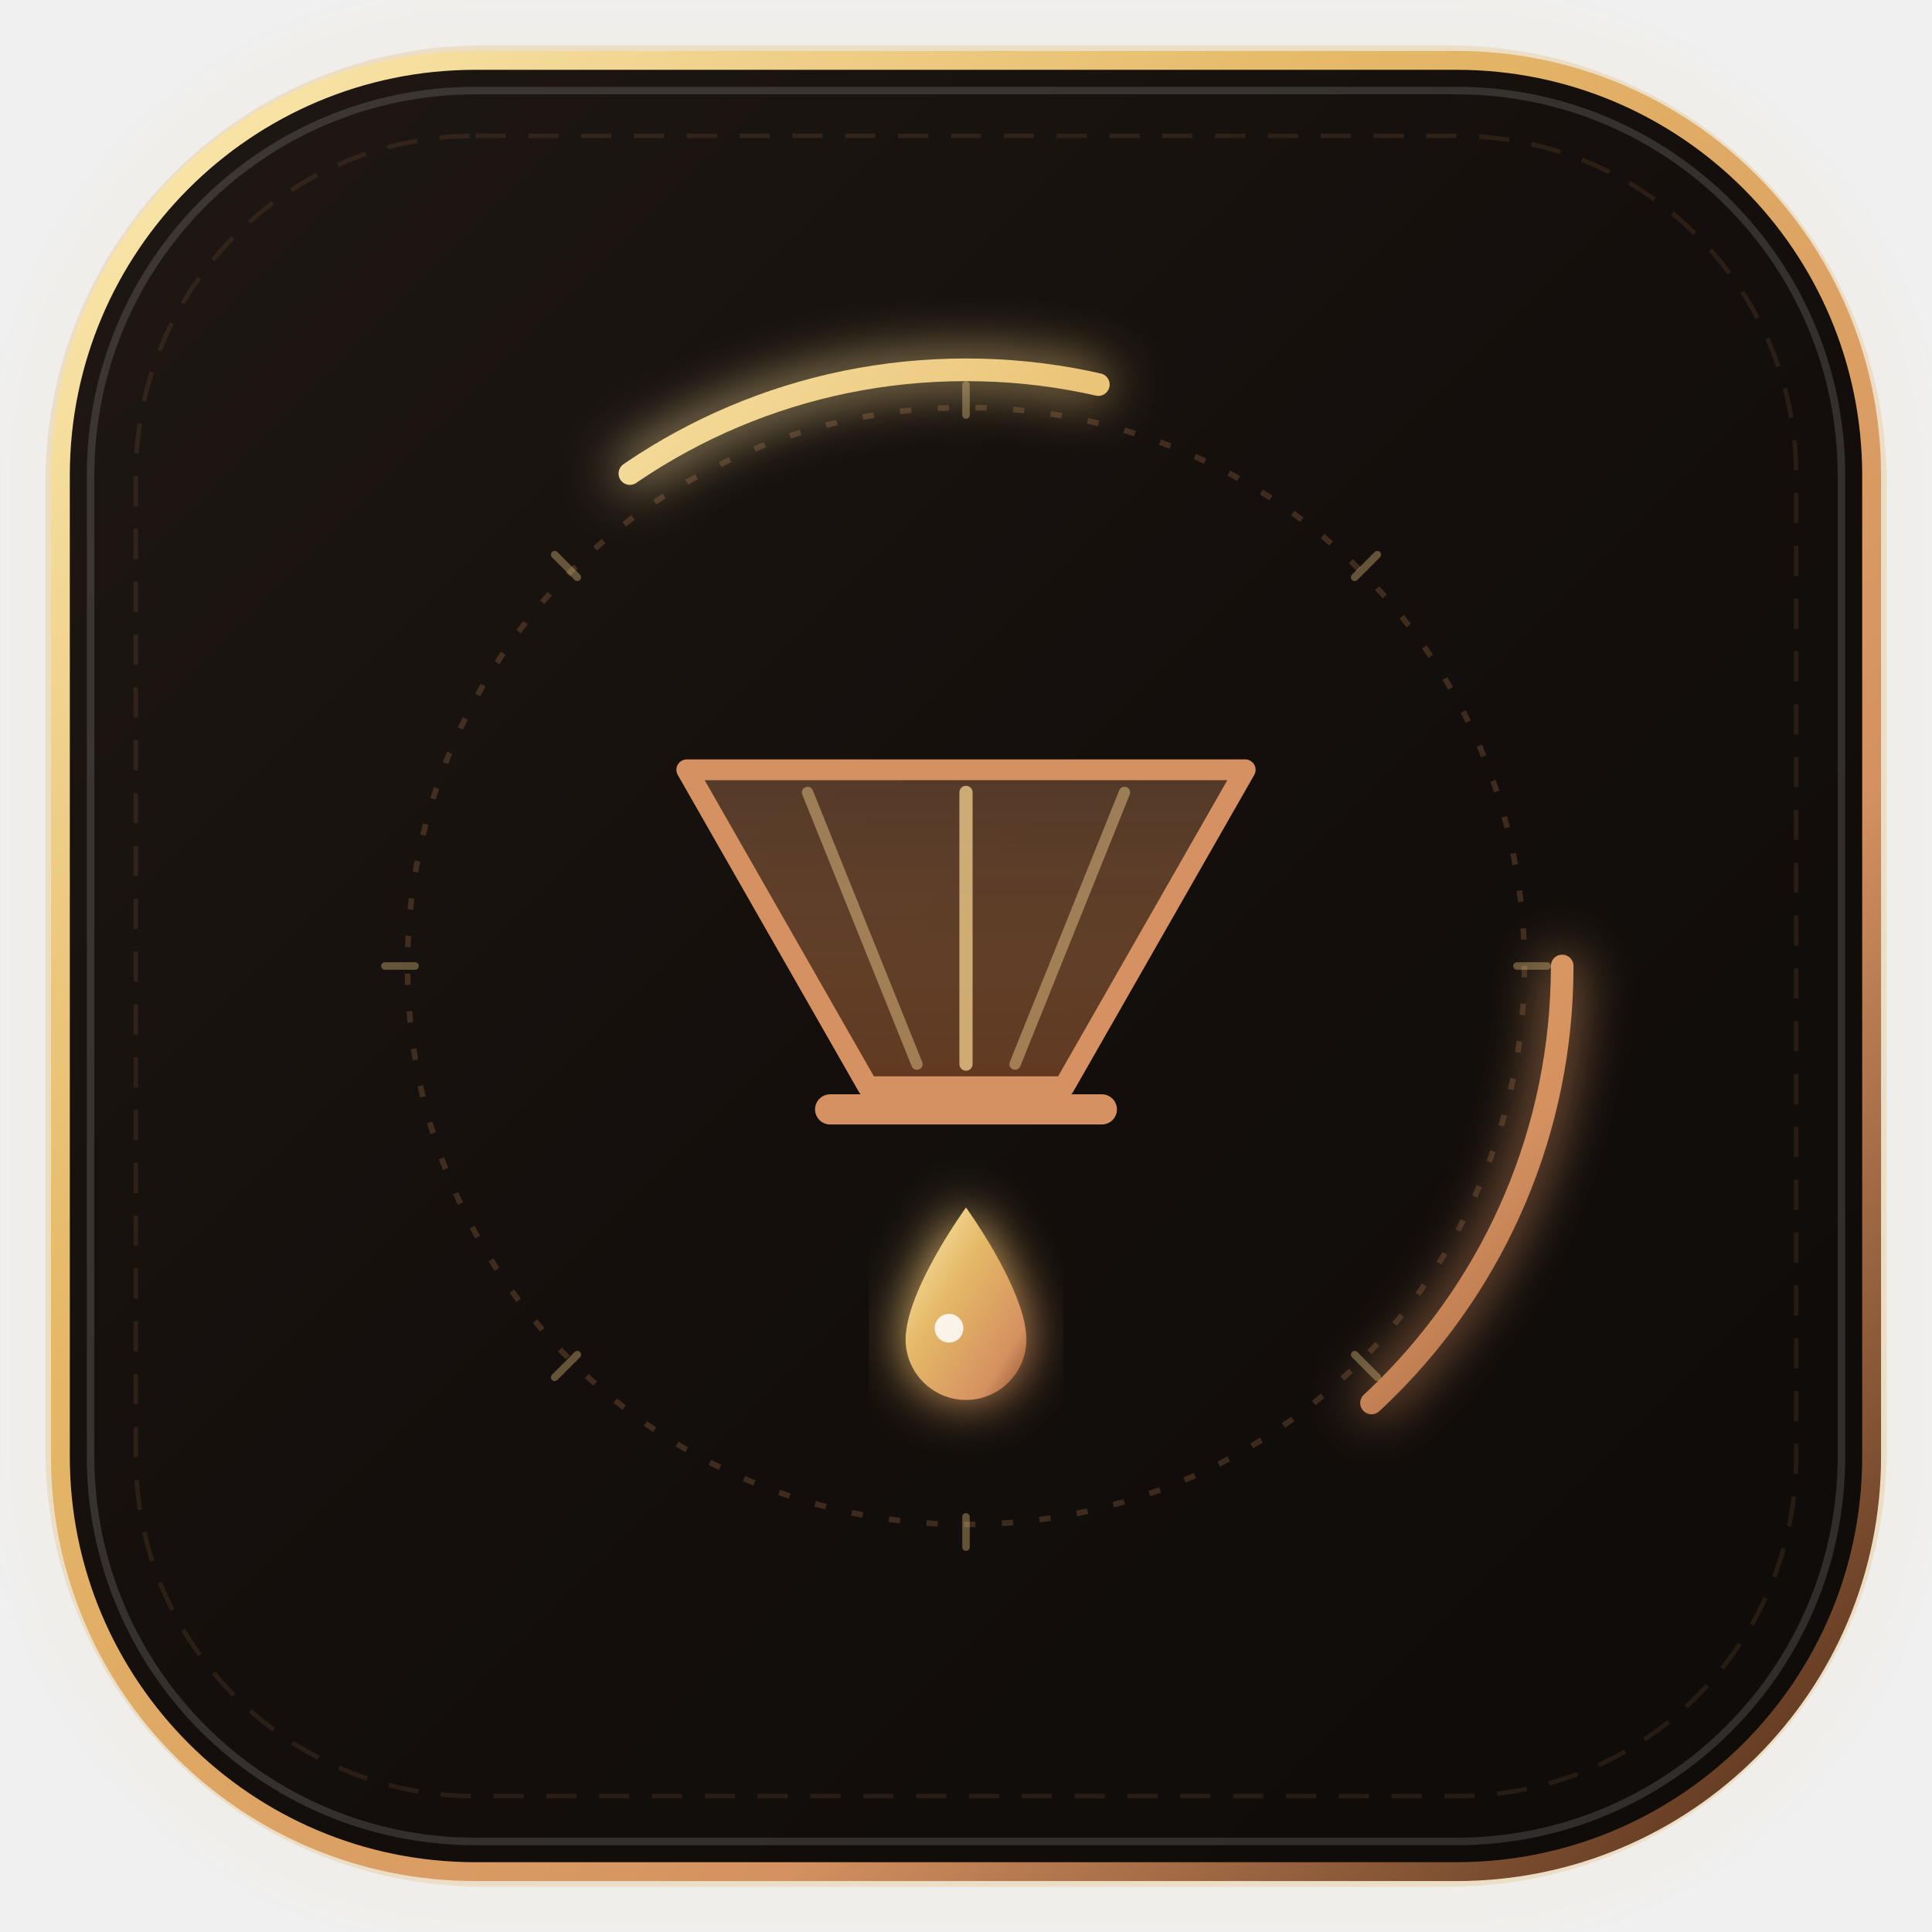
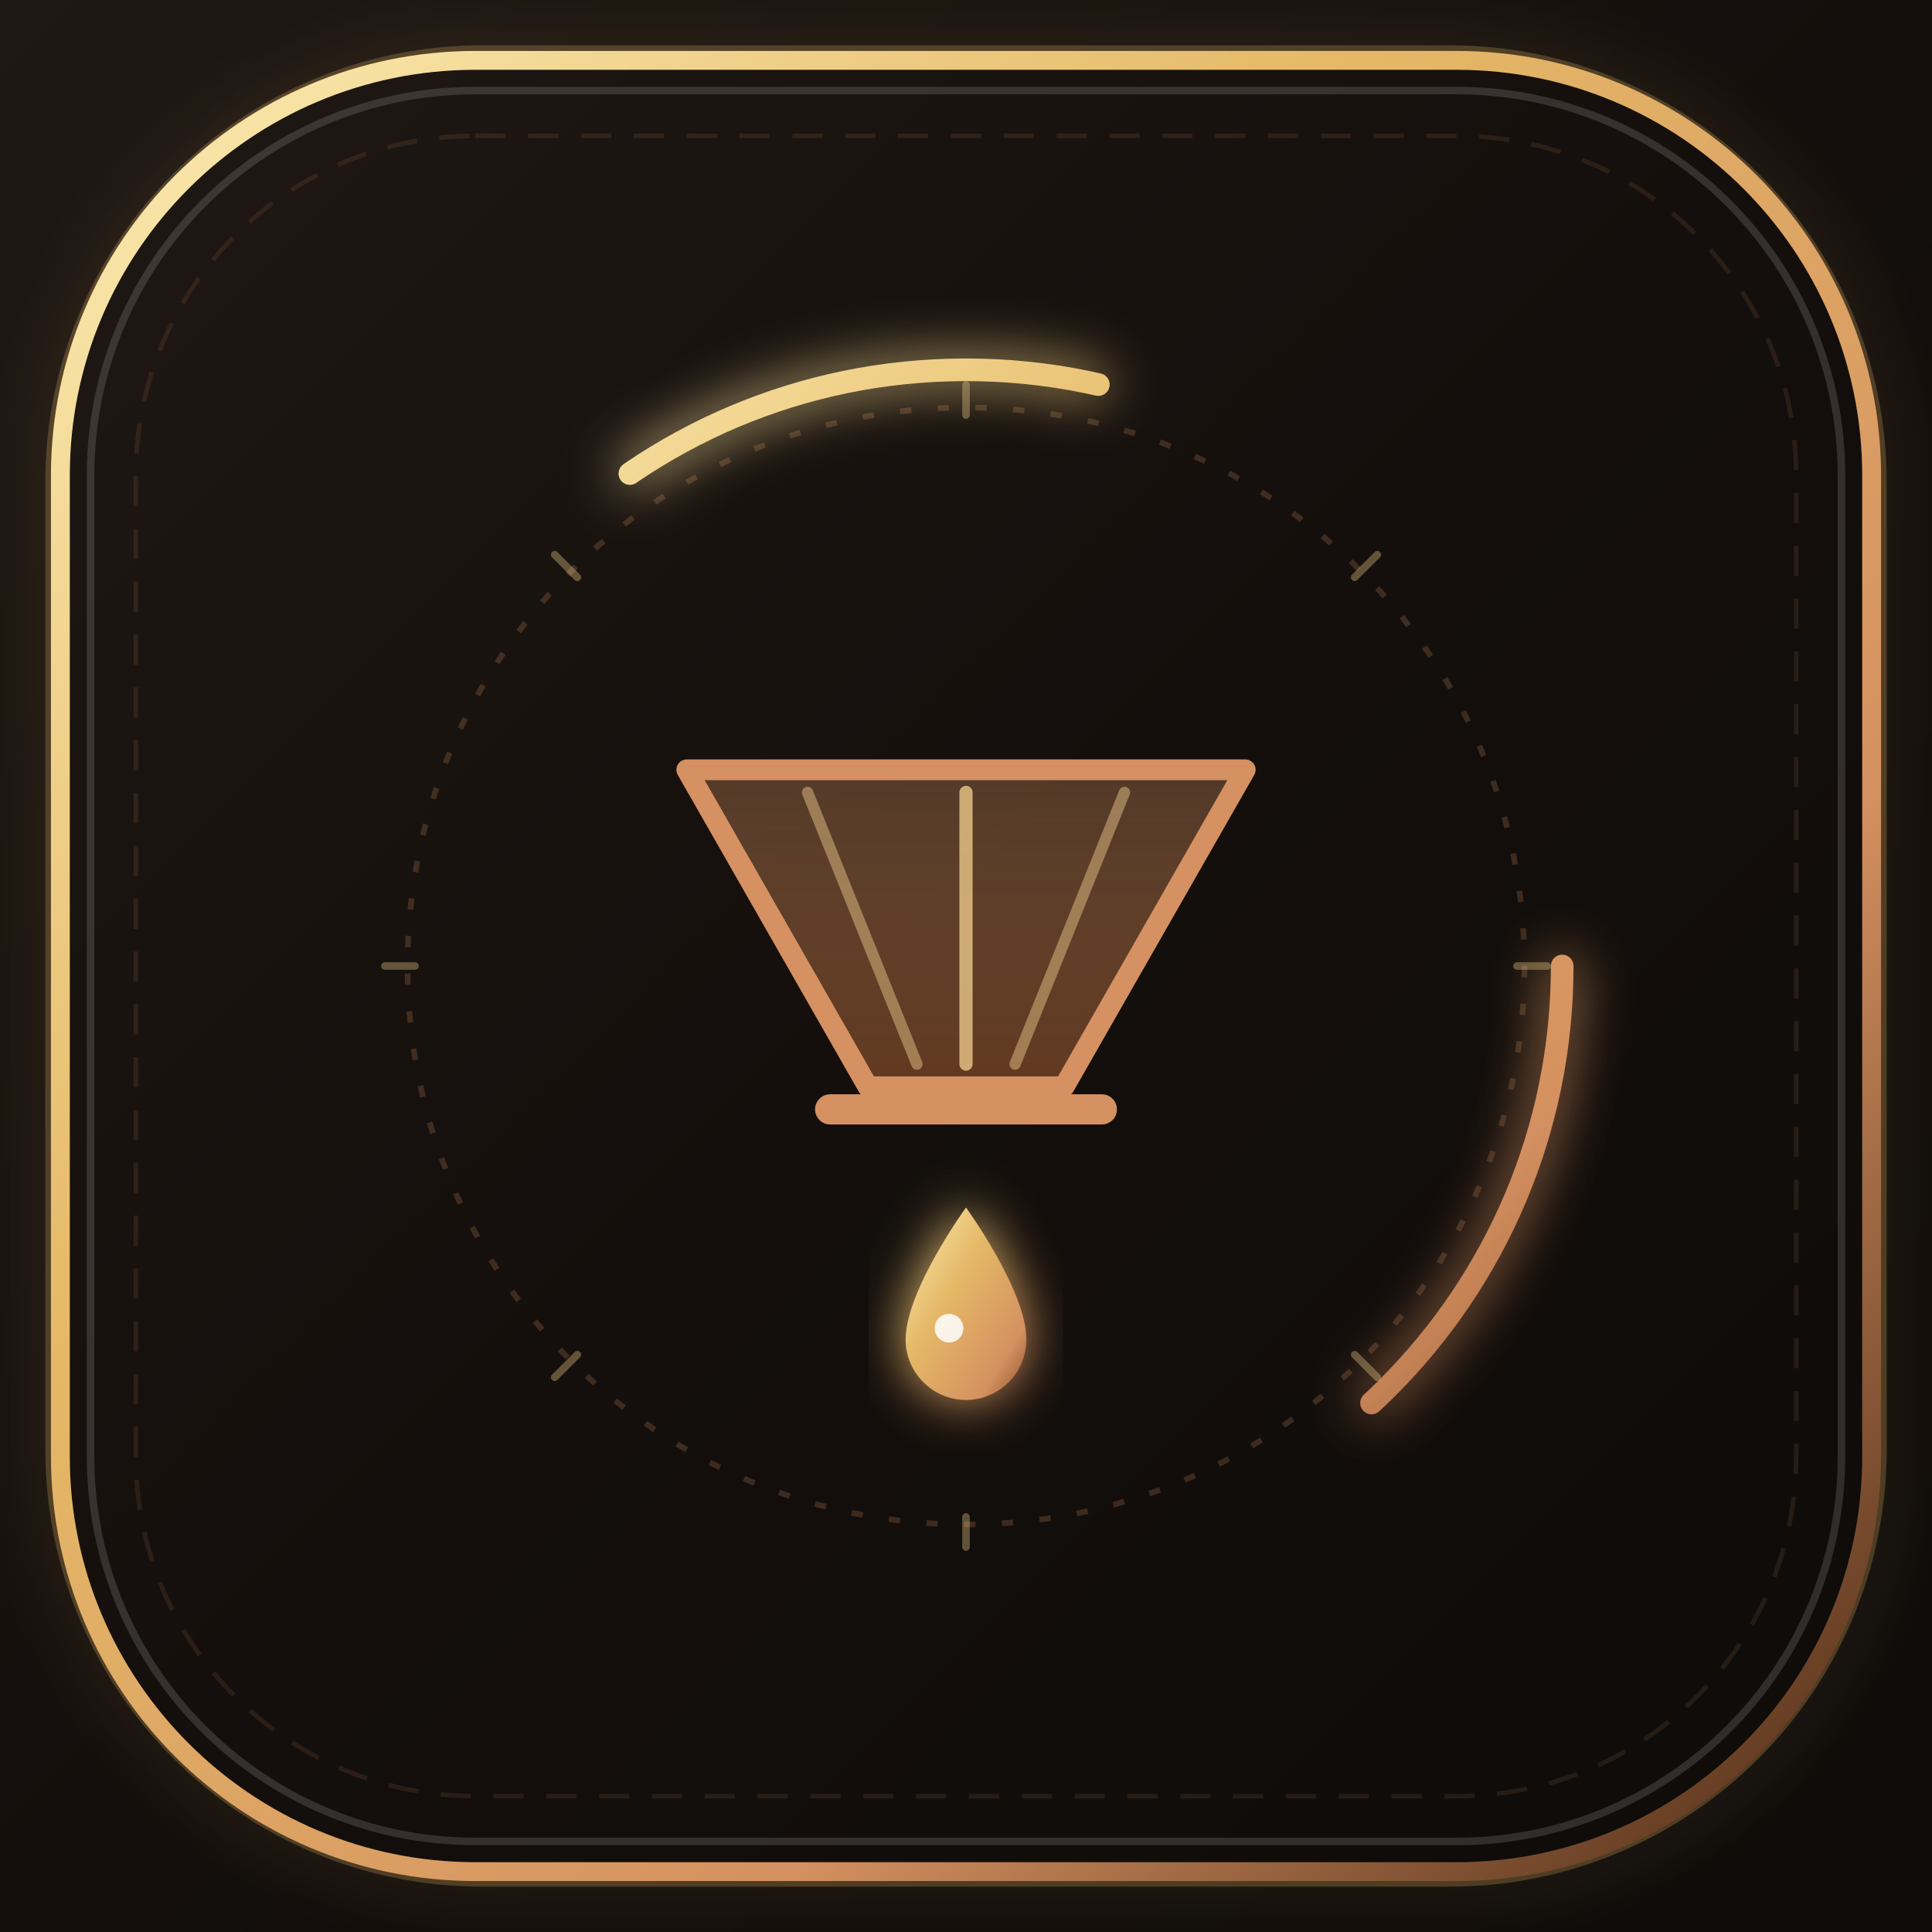
<svg xmlns="http://www.w3.org/2000/svg" viewBox="0 0 512 512" width="512" height="512">
  <defs>
    <linearGradient id="cardBgGrad" x1="0%" y1="0%" x2="100%" y2="100%">
      <stop offset="0%" stop-color="#1f1814" />
      <stop offset="50%" stop-color="#140f0c" />
      <stop offset="100%" stop-color="#0e0b09" />
    </linearGradient>
    <linearGradient id="goldGrad" x1="0%" y1="0%" x2="100%" y2="100%">
      <stop offset="0%" stop-color="#fcedb4" />
      <stop offset="40%" stop-color="#e5b967" />
      <stop offset="80%" stop-color="#d59161" />
      <stop offset="100%" stop-color="#8a4f2b" />
    </linearGradient>
    <linearGradient id="amberRimGrad" x1="0%" y1="0%" x2="100%" y2="100%">
      <stop offset="0%" stop-color="#fcedb4" />
      <stop offset="35%" stop-color="#e5b967" />
      <stop offset="70%" stop-color="#d59161" />
      <stop offset="100%" stop-color="#4a2814" />
    </linearGradient>
    <linearGradient id="coneGrad" x1="0%" y1="0%" x2="0%" y2="100%">
      <stop offset="0%" stop-color="#d59161" stop-opacity="0.32" />
      <stop offset="100%" stop-color="#8a4f2b" stop-opacity="0.65" />
    </linearGradient>
    <filter id="dropGlow" x="-30%" y="-30%" width="160%" height="160%">
      <feGaussianBlur stdDeviation="7" result="blur" />
      <feMerge>
        <feMergeNode in="blur" />
        <feMergeNode in="SourceGraphic" />
      </feMerge>
    </filter>
    <filter id="squircleGlow" x="-20%" y="-20%" width="140%" height="140%">
      <feGaussianBlur stdDeviation="8" result="blur" />
      <feMerge>
        <feMergeNode in="blur" />
        <feMergeNode in="SourceGraphic" />
      </feMerge>
    </filter>
  </defs>
+   <rect width="512" height="512" fill="url(#cardBgGrad)" />
  <rect x="14" y="14" width="484" height="484" rx="114" ry="114" fill="none" stroke="rgba(229,185,103,0.25)" stroke-width="4" filter="url(#squircleGlow)" />
  <rect x="16" y="16" width="480" height="480" rx="110" ry="110" fill="url(#cardBgGrad)" stroke="url(#amberRimGrad)" stroke-width="5" />
  <rect x="24" y="24" width="464" height="464" rx="102" ry="102" fill="none" stroke="rgba(255,255,255,0.14)" stroke-width="2" />
  <rect x="36" y="36" width="440" height="440" rx="90" ry="90" fill="none" stroke="rgba(213,145,97,0.12)" stroke-width="1.2" stroke-dasharray="8 6" />
  <circle cx="256" cy="256" r="148" fill="none" stroke="rgba(213,145,97,0.22)" stroke-width="1.5" stroke-dasharray="3 7" />
  <circle cx="256" cy="256" r="158" fill="none" stroke="url(#goldGrad)" stroke-width="6" stroke-linecap="round" stroke-dasharray="130 520" filter="url(#dropGlow)" />
  <g stroke="rgba(242,208,142,0.35)" stroke-width="2" stroke-linecap="round">
    <line x1="256" y1="102" x2="256" y2="110" />
    <line x1="256" y1="402" x2="256" y2="410" />
    <line x1="102" y1="256" x2="110" y2="256" />
    <line x1="402" y1="256" x2="410" y2="256" />
    <line x1="147" y1="147" x2="153" y2="153" />
    <line x1="365" y1="147" x2="359" y2="153" />
    <line x1="147" y1="365" x2="153" y2="359" />
    <line x1="365" y1="365" x2="359" y2="359" />
  </g>
  <line x1="166" y1="198" x2="346" y2="198" stroke="url(#goldGrad)" stroke-width="11" stroke-linecap="round" filter="url(#dropGlow)" />
  <polygon points="182,204 330,204 282,288 230,288" fill="url(#coneGrad)" stroke="#d59161" stroke-width="5.5" stroke-linejoin="round" />
  <line x1="214" y1="210" x2="243" y2="282" stroke="rgba(242,208,142,0.45)" stroke-width="3" stroke-linecap="round" />
  <line x1="256" y1="210" x2="256" y2="282" stroke="rgba(242,208,142,0.75)" stroke-width="3.5" stroke-linecap="round" />
  <line x1="298" y1="210" x2="269" y2="282" stroke="rgba(242,208,142,0.45)" stroke-width="3" stroke-linecap="round" />
  <line x1="220" y1="294" x2="292" y2="294" stroke="#d59161" stroke-width="8" stroke-linecap="round" />
  <path d="M256,320 C256,320 240,342 240,355 C240,363.8 247.2,371 256,371 C264.8,371 272,363.8 272,355 C272,342 256,320 256,320 Z" fill="url(#goldGrad)" filter="url(#dropGlow)" />
  <circle cx="251.5" cy="352" r="3.8" fill="#ffffff" opacity="0.85" />
</svg>
